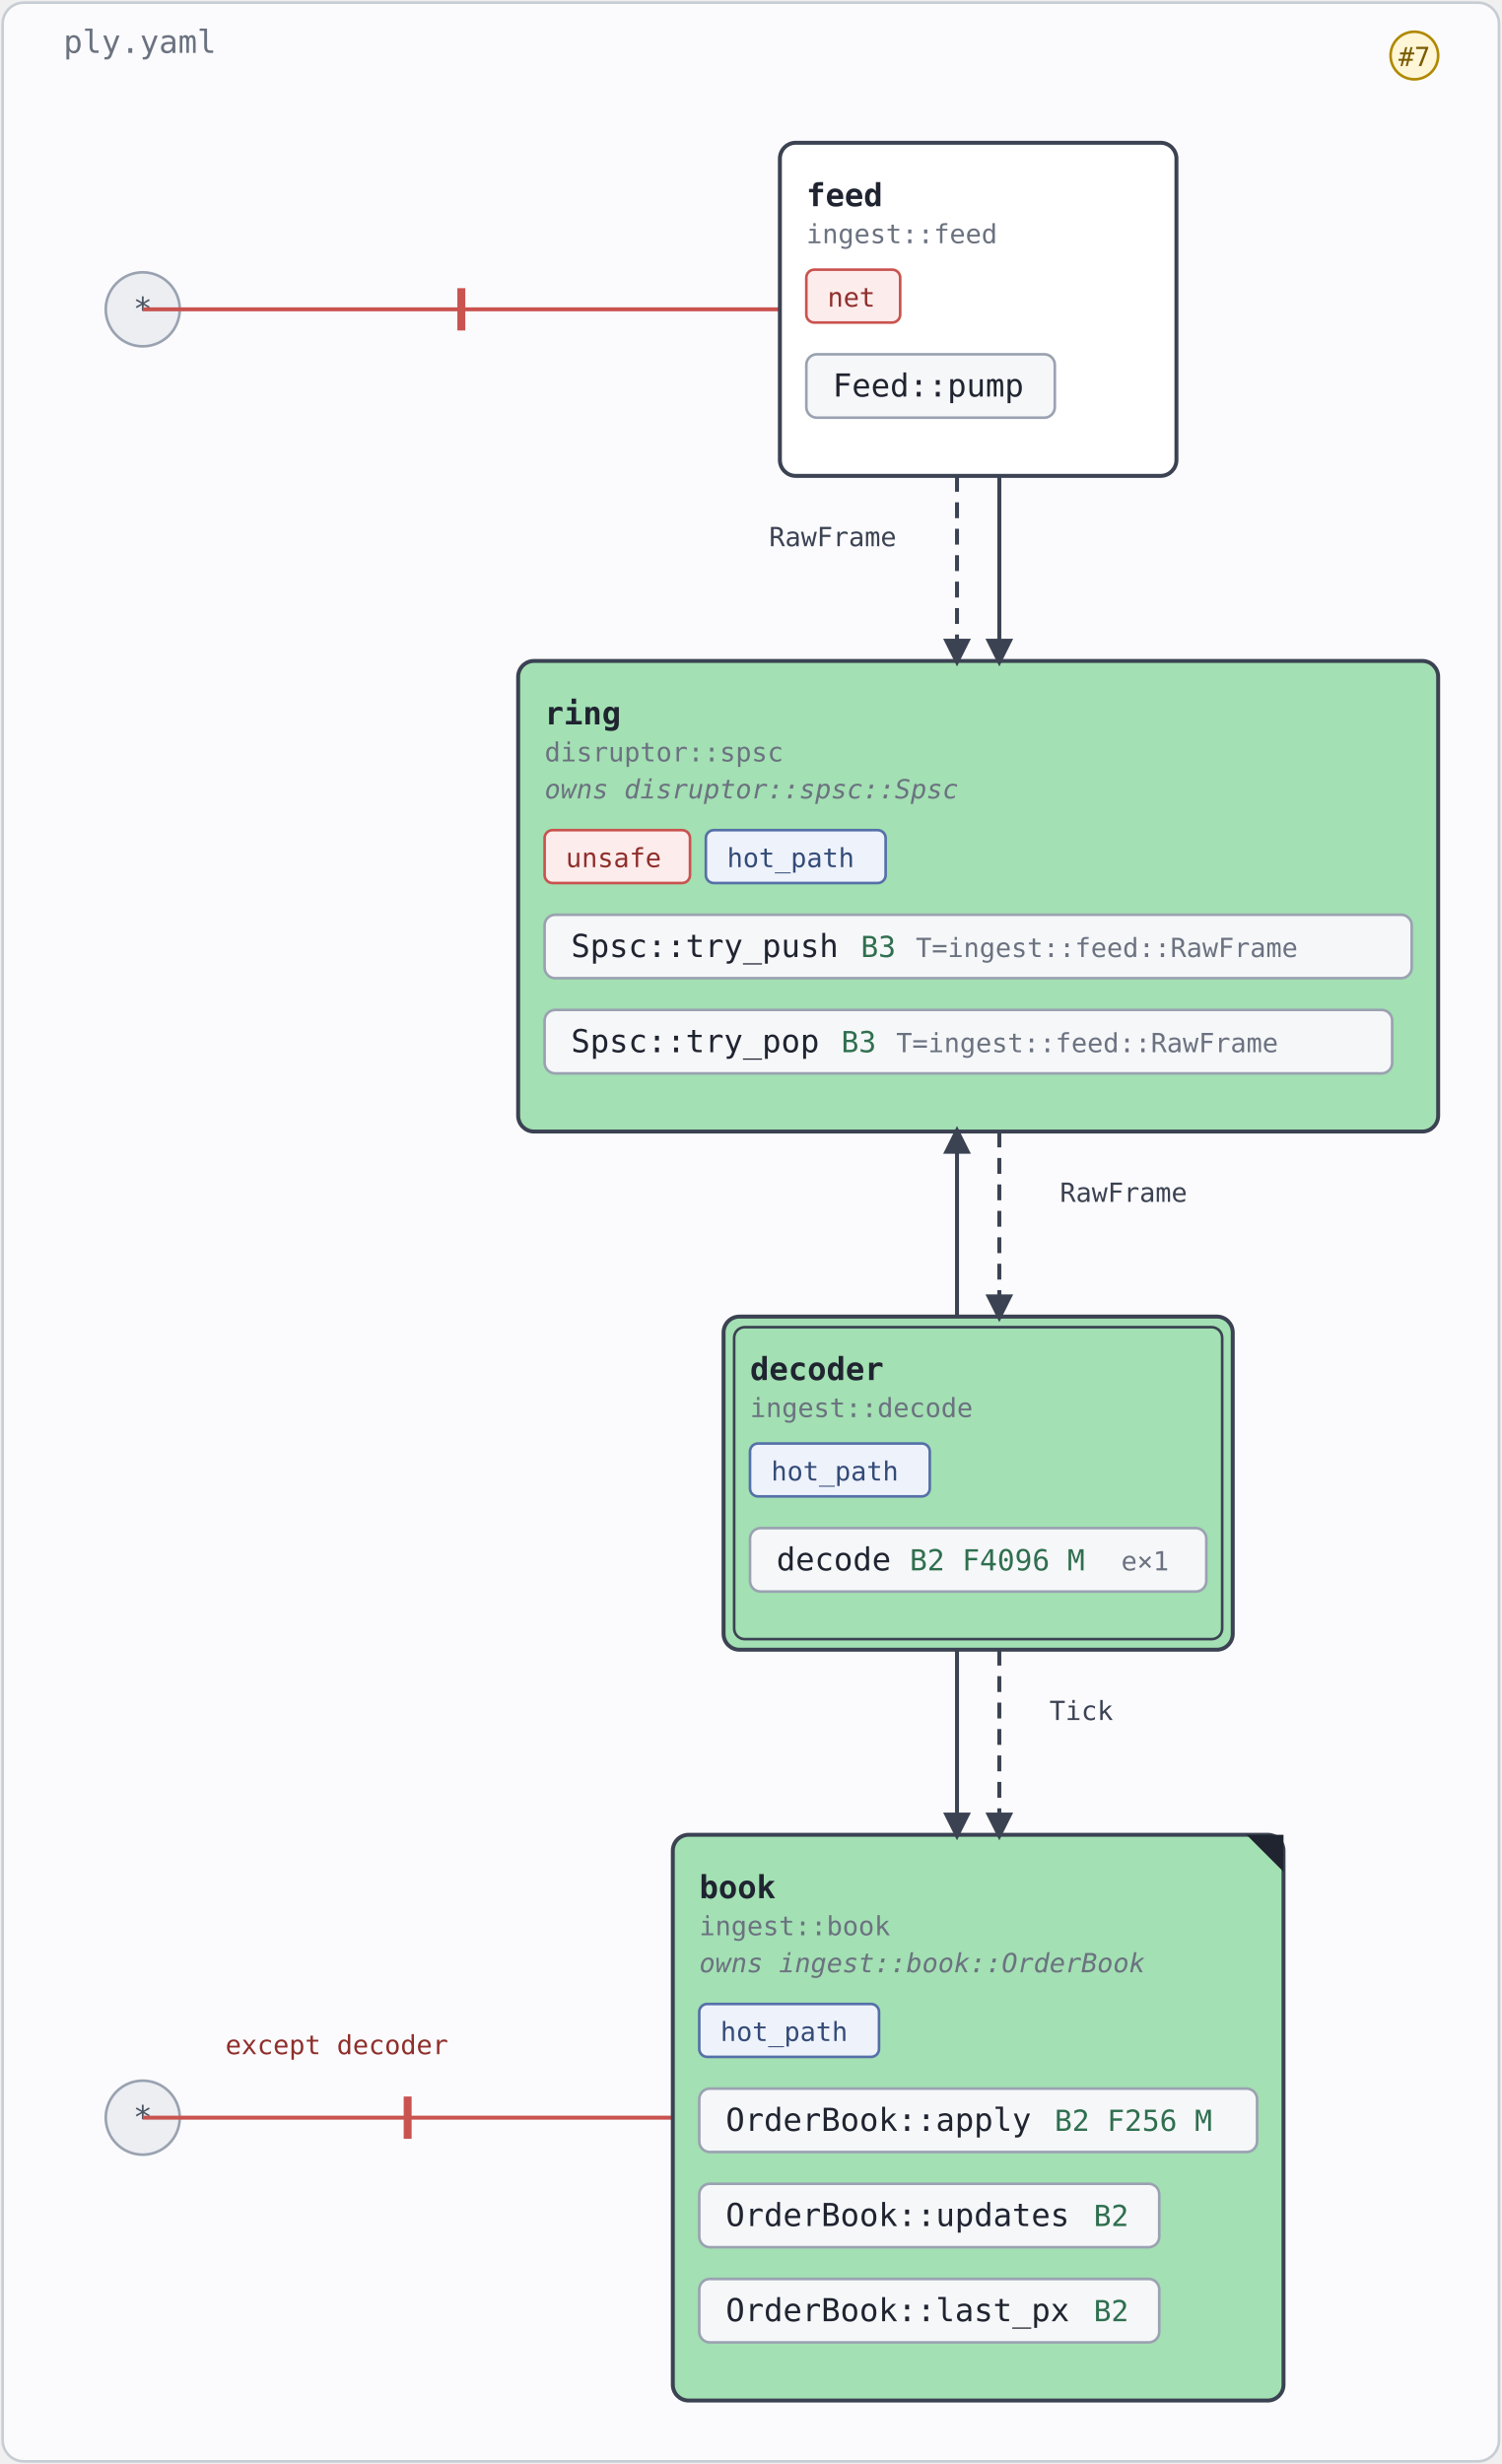
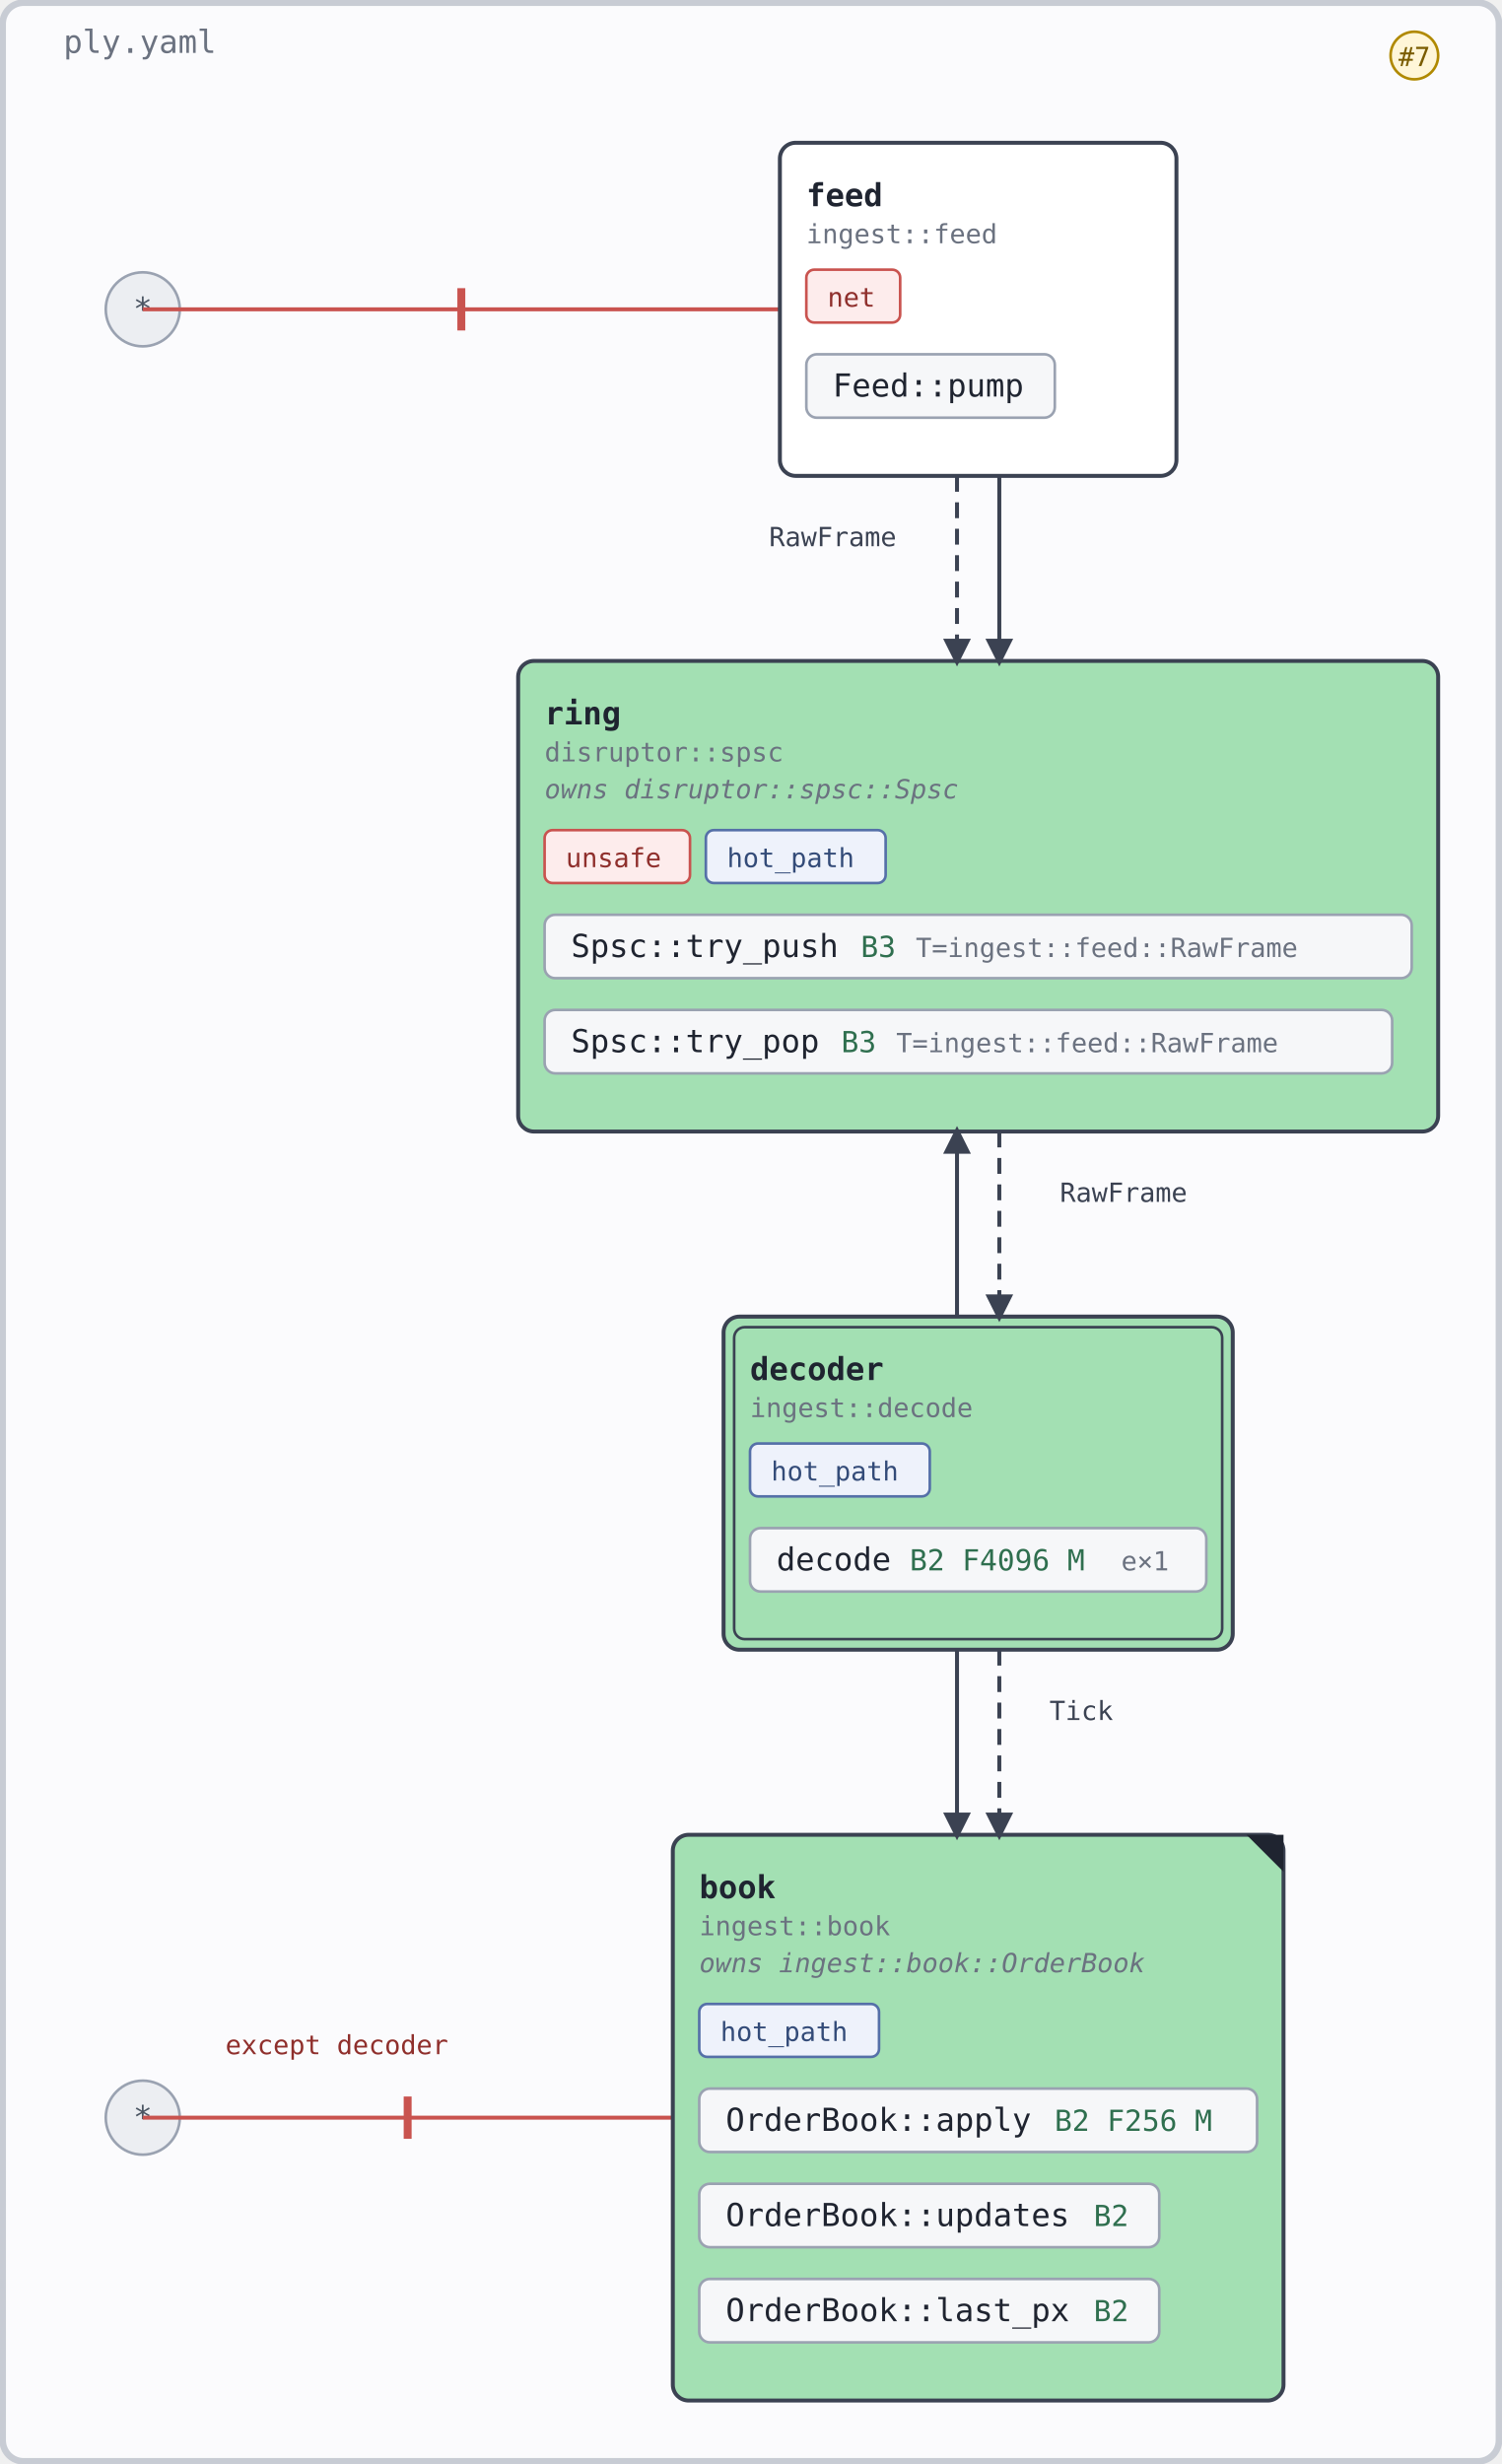
<svg xmlns="http://www.w3.org/2000/svg" width="568.0" height="932.0" viewBox="0 0 568.0 932.0" font-family="monospace" font-size="12">
-   <style>.workspace-frame{fill:#fbfbfd;stroke:#c8ccd4}.workspace-title{fill:#6b7280}.component-box{stroke:#3b4252;stroke-width:1.5}.hollow-box{stroke-dasharray:6 4}.collapsed-stack{stroke:#3b4252;stroke-width:1.5}.pure-seal{fill:none;stroke:#3b4252}.strict-notch{fill:#1f2430}.component-name{fill:#1f2430;font-weight:bold}.component-anchor{fill:#6b7280;font-size:10px}.component-owns{fill:#6b7280;font-size:10px;font-style:italic}.ceiling-unclaimed{fill:#fff}.ceiling-tested{fill:#eaf6ec}.ceiling-fuzzed{fill:#cdeed3}.ceiling-bounded{fill:#a3e0b3}.ceiling-proved{fill:#78d194}.contract-mark{fill:#1f2430}.cap-badge rect{fill:#fdecec;stroke:#c9534f}.cap-badge text{fill:#8f2f2c;font-size:10px}.profile-tag rect{fill:#eef2fb;stroke:#5570a8}.profile-tag text{fill:#334b78;font-size:10px}.fn-chip-box{fill:#f6f7f9;stroke:#9aa2b1}.fn-chip-box-synth{fill:#ecdff5;stroke:#9aa2b1}.fn-name{fill:#1f2430}.fn-checks{fill:#2f6f4f;font-size:11px}.fn-check-with{fill:#6b7280;font-size:10px}.fn-examples{fill:#6b7280;font-size:10px}.fn-shield{fill:none;stroke:#9a7a1f;font-size:13px}.unresolved-pin circle,.registry-pin circle{fill:#fff6d8;stroke:#b08900}.pin-label{fill:#7a5c00;font-size:10px;text-anchor:middle}.edge-line{fill:none;stroke:#3b4252;stroke-width:1.5}.edge-label{fill:#3b4252;font-size:10px;text-anchor:middle}.deny-line{fill:none;stroke:#c9534f;stroke-width:1.5}.deny-bar{stroke:#c9534f;stroke-width:3}.deny-except{fill:#8f2f2c;font-size:10px;text-anchor:middle}.any-node circle{fill:#eceef2;stroke:#9aa2b1}.any-label{fill:#4b5563;text-anchor:middle}#arrow path{fill:#3b4252}</style>
+   <style>.workspace-frame{fill:#fbfbfd;stroke:#c8ccd4;stroke-width:2.5}.workspace-title{fill:#6b7280}.component-box{stroke:#3b4252;stroke-width:1.5}.hollow-box{stroke-dasharray:6 4}.collapsed-stack{stroke:#3b4252;stroke-width:1.5}.pure-seal{fill:none;stroke:#3b4252}.strict-notch{fill:#1f2430}.component-name{fill:#1f2430;font-weight:bold}.component-anchor{fill:#6b7280;font-size:10px}.component-owns{fill:#6b7280;font-size:10px;font-style:italic}.ceiling-unclaimed{fill:#fff}.ceiling-tested{fill:#eaf6ec}.ceiling-fuzzed{fill:#cdeed3}.ceiling-bounded{fill:#a3e0b3}.ceiling-proved{fill:#78d194}.contract-mark{fill:#1f2430}.cap-badge rect{fill:#fdecec;stroke:#c9534f}.cap-badge text{fill:#8f2f2c;font-size:10px}.profile-tag rect{fill:#eef2fb;stroke:#5570a8}.profile-tag text{fill:#334b78;font-size:10px}.fn-chip-box{fill:#f6f7f9;stroke:#9aa2b1}.fn-chip-box-synth{fill:#ecdff5;stroke:#9aa2b1}.fn-name{fill:#1f2430}.fn-checks{fill:#2f6f4f;font-size:11px}.fn-check-with{fill:#6b7280;font-size:10px}.fn-examples{fill:#6b7280;font-size:10px}.fn-shield{fill:none;stroke:#9a7a1f;font-size:13px}.unresolved-pin circle,.registry-pin circle{fill:#fff6d8;stroke:#b08900}.pin-label{fill:#7a5c00;font-size:10px;text-anchor:middle}.edge-line{fill:none;stroke:#3b4252;stroke-width:1.5}.edge-label{fill:#3b4252;font-size:10px;text-anchor:middle}.deny-line{fill:none;stroke:#c9534f;stroke-width:1.5}.deny-bar{stroke:#c9534f;stroke-width:3}.deny-except{fill:#8f2f2c;font-size:10px;text-anchor:middle}.any-node circle{fill:#eceef2;stroke:#9aa2b1}.any-label{fill:#4b5563;text-anchor:middle}.external-box{fill:none;stroke:#3b4252;stroke-width:1.5}#arrow path{fill:#3b4252}</style>
  <defs>
    <marker id="arrow" viewBox="0 0 10 10" refX="8" refY="5" markerWidth="7" markerHeight="7" orient="auto-start-reverse">
      <path d="M 0 0 L 10 5 L 0 10 z" />
    </marker>
  </defs>
  <rect class="workspace-frame" x="1" y="1" width="566.0" height="930.0" rx="8" />
  <text class="workspace-title" x="24.0" y="20">ply.yaml</text>
  <g class="any-node">
    <circle cx="54.0" cy="117.0" r="14.0" />
    <text class="any-label" x="54.0" y="121.0">*</text>
  </g>
  <g class="deny-rule">
    <path class="deny-line" d="M 54.0 117.0 L 295.0 117.0" />
    <line class="deny-bar" x1="174.5" y1="109.0" x2="174.5" y2="125.0" />
  </g>
  <g class="any-node">
    <circle cx="54.0" cy="801.0" r="14.0" />
    <text class="any-label" x="54.0" y="805.0">*</text>
  </g>
  <g class="deny-rule">
    <path class="deny-line" d="M 54.0 801.0 L 254.5 801.0" />
    <line class="deny-bar" x1="154.2" y1="793.0" x2="154.2" y2="809.0" />
    <text class="deny-except" x="127.4" y="777.0">except decoder</text>
  </g>
  <g class="registry-pin">
    <circle cx="535.0" cy="21.0" r="9.0" />
    <text class="pin-label" x="535.0" y="25.0">#7</text>
  </g>
  <g transform="translate(295.0,54.0)">
    <g class="component" data-name="feed">
      <rect class="component-box ceiling-unclaimed" x="0" y="0" width="150.0" height="126.0" rx="6" />
      <text class="component-name" x="10.0" y="24.0">feed</text>
      <text class="component-anchor" x="10.0" y="38.0">ingest::feed</text>
      <g class="cap-badge">
        <rect x="10.0" y="48.0" width="35.5" height="20.0" rx="3" />
        <text x="18.0" y="62.0">net</text>
      </g>
      <g transform="translate(10.0,80.0)">
        <g class="fn-chip" data-fn="Feed::pump">
          <rect class="fn-chip-box" x="0" y="0" width="94.0" height="24.0" rx="4" />
          <text class="fn-name" x="10.0" y="16.0">Feed::pump</text>
        </g>
      </g>
    </g>
  </g>
  <g transform="translate(196.0,250.0)">
    <g class="component" data-name="ring">
      <rect class="component-box ceiling-bounded" x="0" y="0" width="348.0" height="178.0" rx="6" />
      <text class="component-name" x="10.0" y="24.0">ring</text>
      <text class="component-anchor" x="10.0" y="38.0">disruptor::spsc</text>
      <text class="component-owns" x="10.0" y="52.0">owns disruptor::spsc::Spsc</text>
      <g class="cap-badge">
        <rect x="10.0" y="64.0" width="55.0" height="20.0" rx="3" />
        <text x="18.0" y="78.0">unsafe</text>
      </g>
      <g class="profile-tag">
        <rect x="71.0" y="64.0" width="68.0" height="20.0" rx="3" />
        <text x="79.0" y="78.0">hot_path</text>
      </g>
      <g transform="translate(10.0,96.0)">
        <g class="fn-chip" data-fn="Spsc::try_push">
          <rect class="fn-chip-box" x="0" y="0" width="328.0" height="24.0" rx="4" />
          <text class="fn-name" x="10.0" y="16.0">Spsc::try_push</text>
          <text class="fn-checks" x="119.6" y="16.0">B3</text>
          <text class="fn-check-with" x="140.4" y="16.0">T=ingest::feed::RawFrame</text>
        </g>
      </g>
      <g transform="translate(10.0,132.0)">
        <g class="fn-chip" data-fn="Spsc::try_pop">
          <rect class="fn-chip-box" x="0" y="0" width="320.6" height="24.0" rx="4" />
          <text class="fn-name" x="10.0" y="16.0">Spsc::try_pop</text>
          <text class="fn-checks" x="112.2" y="16.0">B3</text>
          <text class="fn-check-with" x="133.0" y="16.0">T=ingest::feed::RawFrame</text>
        </g>
      </g>
    </g>
  </g>
  <g transform="translate(273.7,498.0)">
    <g class="component" data-name="decoder">
      <rect class="component-box ceiling-bounded" x="0" y="0" width="192.6" height="126.0" rx="6" />
      <rect class="pure-seal" x="4" y="4" width="184.6" height="118.0" rx="4" />
      <text class="component-name" x="10.0" y="24.0">decoder</text>
      <text class="component-anchor" x="10.0" y="38.0">ingest::decode</text>
      <g class="profile-tag">
        <rect x="10.0" y="48.0" width="68.0" height="20.0" rx="3" />
        <text x="18.0" y="62.0">hot_path</text>
      </g>
      <g transform="translate(10.0,80.0)">
        <g class="fn-chip" data-fn="decode">
          <rect class="fn-chip-box" x="0" y="0" width="172.6" height="24.0" rx="4" />
          <text class="fn-name" x="10.0" y="16.0">decode</text>
          <text class="fn-checks" x="60.4" y="16.0">B2 F4096 M</text>
          <text class="fn-examples" x="140.4" y="16.0">e×1</text>
        </g>
      </g>
    </g>
  </g>
  <g transform="translate(254.5,694.0)">
    <g class="component" data-name="book">
      <rect class="component-box ceiling-bounded" x="0" y="0" width="231.0" height="214.0" rx="6" />
      <path class="strict-notch" d="M 217.0 0 L 231.0 0 L 231.0 14.0 Z" />
      <text class="component-name" x="10.0" y="24.0">book</text>
      <text class="component-anchor" x="10.0" y="38.0">ingest::book</text>
      <text class="component-owns" x="10.0" y="52.0">owns ingest::book::OrderBook</text>
      <g class="profile-tag">
        <rect x="10.0" y="64.0" width="68.0" height="20.0" rx="3" />
        <text x="18.0" y="78.0">hot_path</text>
      </g>
      <g transform="translate(10.0,96.0)">
        <g class="fn-chip" data-fn="OrderBook::apply">
          <rect class="fn-chip-box" x="0" y="0" width="211.0" height="24.0" rx="4" />
          <text class="fn-name" x="10.0" y="16.0">OrderBook::apply</text>
          <text class="fn-checks" x="134.4" y="16.0">B2 F256 M</text>
        </g>
      </g>
      <g transform="translate(10.0,132.0)">
        <g class="fn-chip" data-fn="OrderBook::updates">
          <rect class="fn-chip-box" x="0" y="0" width="174.0" height="24.0" rx="4" />
          <text class="fn-name" x="10.0" y="16.0">OrderBook::updates</text>
          <text class="fn-checks" x="149.2" y="16.0">B2</text>
        </g>
      </g>
      <g transform="translate(10.0,168.0)">
        <g class="fn-chip" data-fn="OrderBook::last_px">
          <rect class="fn-chip-box" x="0" y="0" width="174.0" height="24.0" rx="4" />
          <text class="fn-name" x="10.0" y="16.0">OrderBook::last_px</text>
          <text class="fn-checks" x="149.2" y="16.0">B2</text>
        </g>
      </g>
    </g>
  </g>
  <g class="edge-call">
    <path class="edge-line" d="M 378.0 180.0 L 378.0 250.0" marker-end="url(#arrow)" />
  </g>
  <g class="edge-call">
    <path class="edge-line" d="M 362.0 498.0 L 362.0 428.0" marker-end="url(#arrow)" />
  </g>
  <g class="edge-call">
    <path class="edge-line" d="M 362.0 624.0 L 362.0 694.0" marker-end="url(#arrow)" />
  </g>
  <g class="edge-flow">
    <path class="edge-line" stroke-dasharray="6 4" d="M 362.0 180.0 L 362.0 250.0" marker-end="url(#arrow)" />
    <text class="edge-label" x="315.0" y="206.6">RawFrame</text>
  </g>
  <g class="edge-flow">
    <path class="edge-line" stroke-dasharray="6 4" d="M 378.0 428.0 L 378.0 498.0" marker-end="url(#arrow)" />
    <text class="edge-label" x="425.0" y="454.6">RawFrame</text>
  </g>
  <g class="edge-flow">
    <path class="edge-line" stroke-dasharray="6 4" d="M 378.0 624.0 L 378.0 694.0" marker-end="url(#arrow)" />
    <text class="edge-label" x="409.0" y="650.6">Tick</text>
  </g>
</svg>
